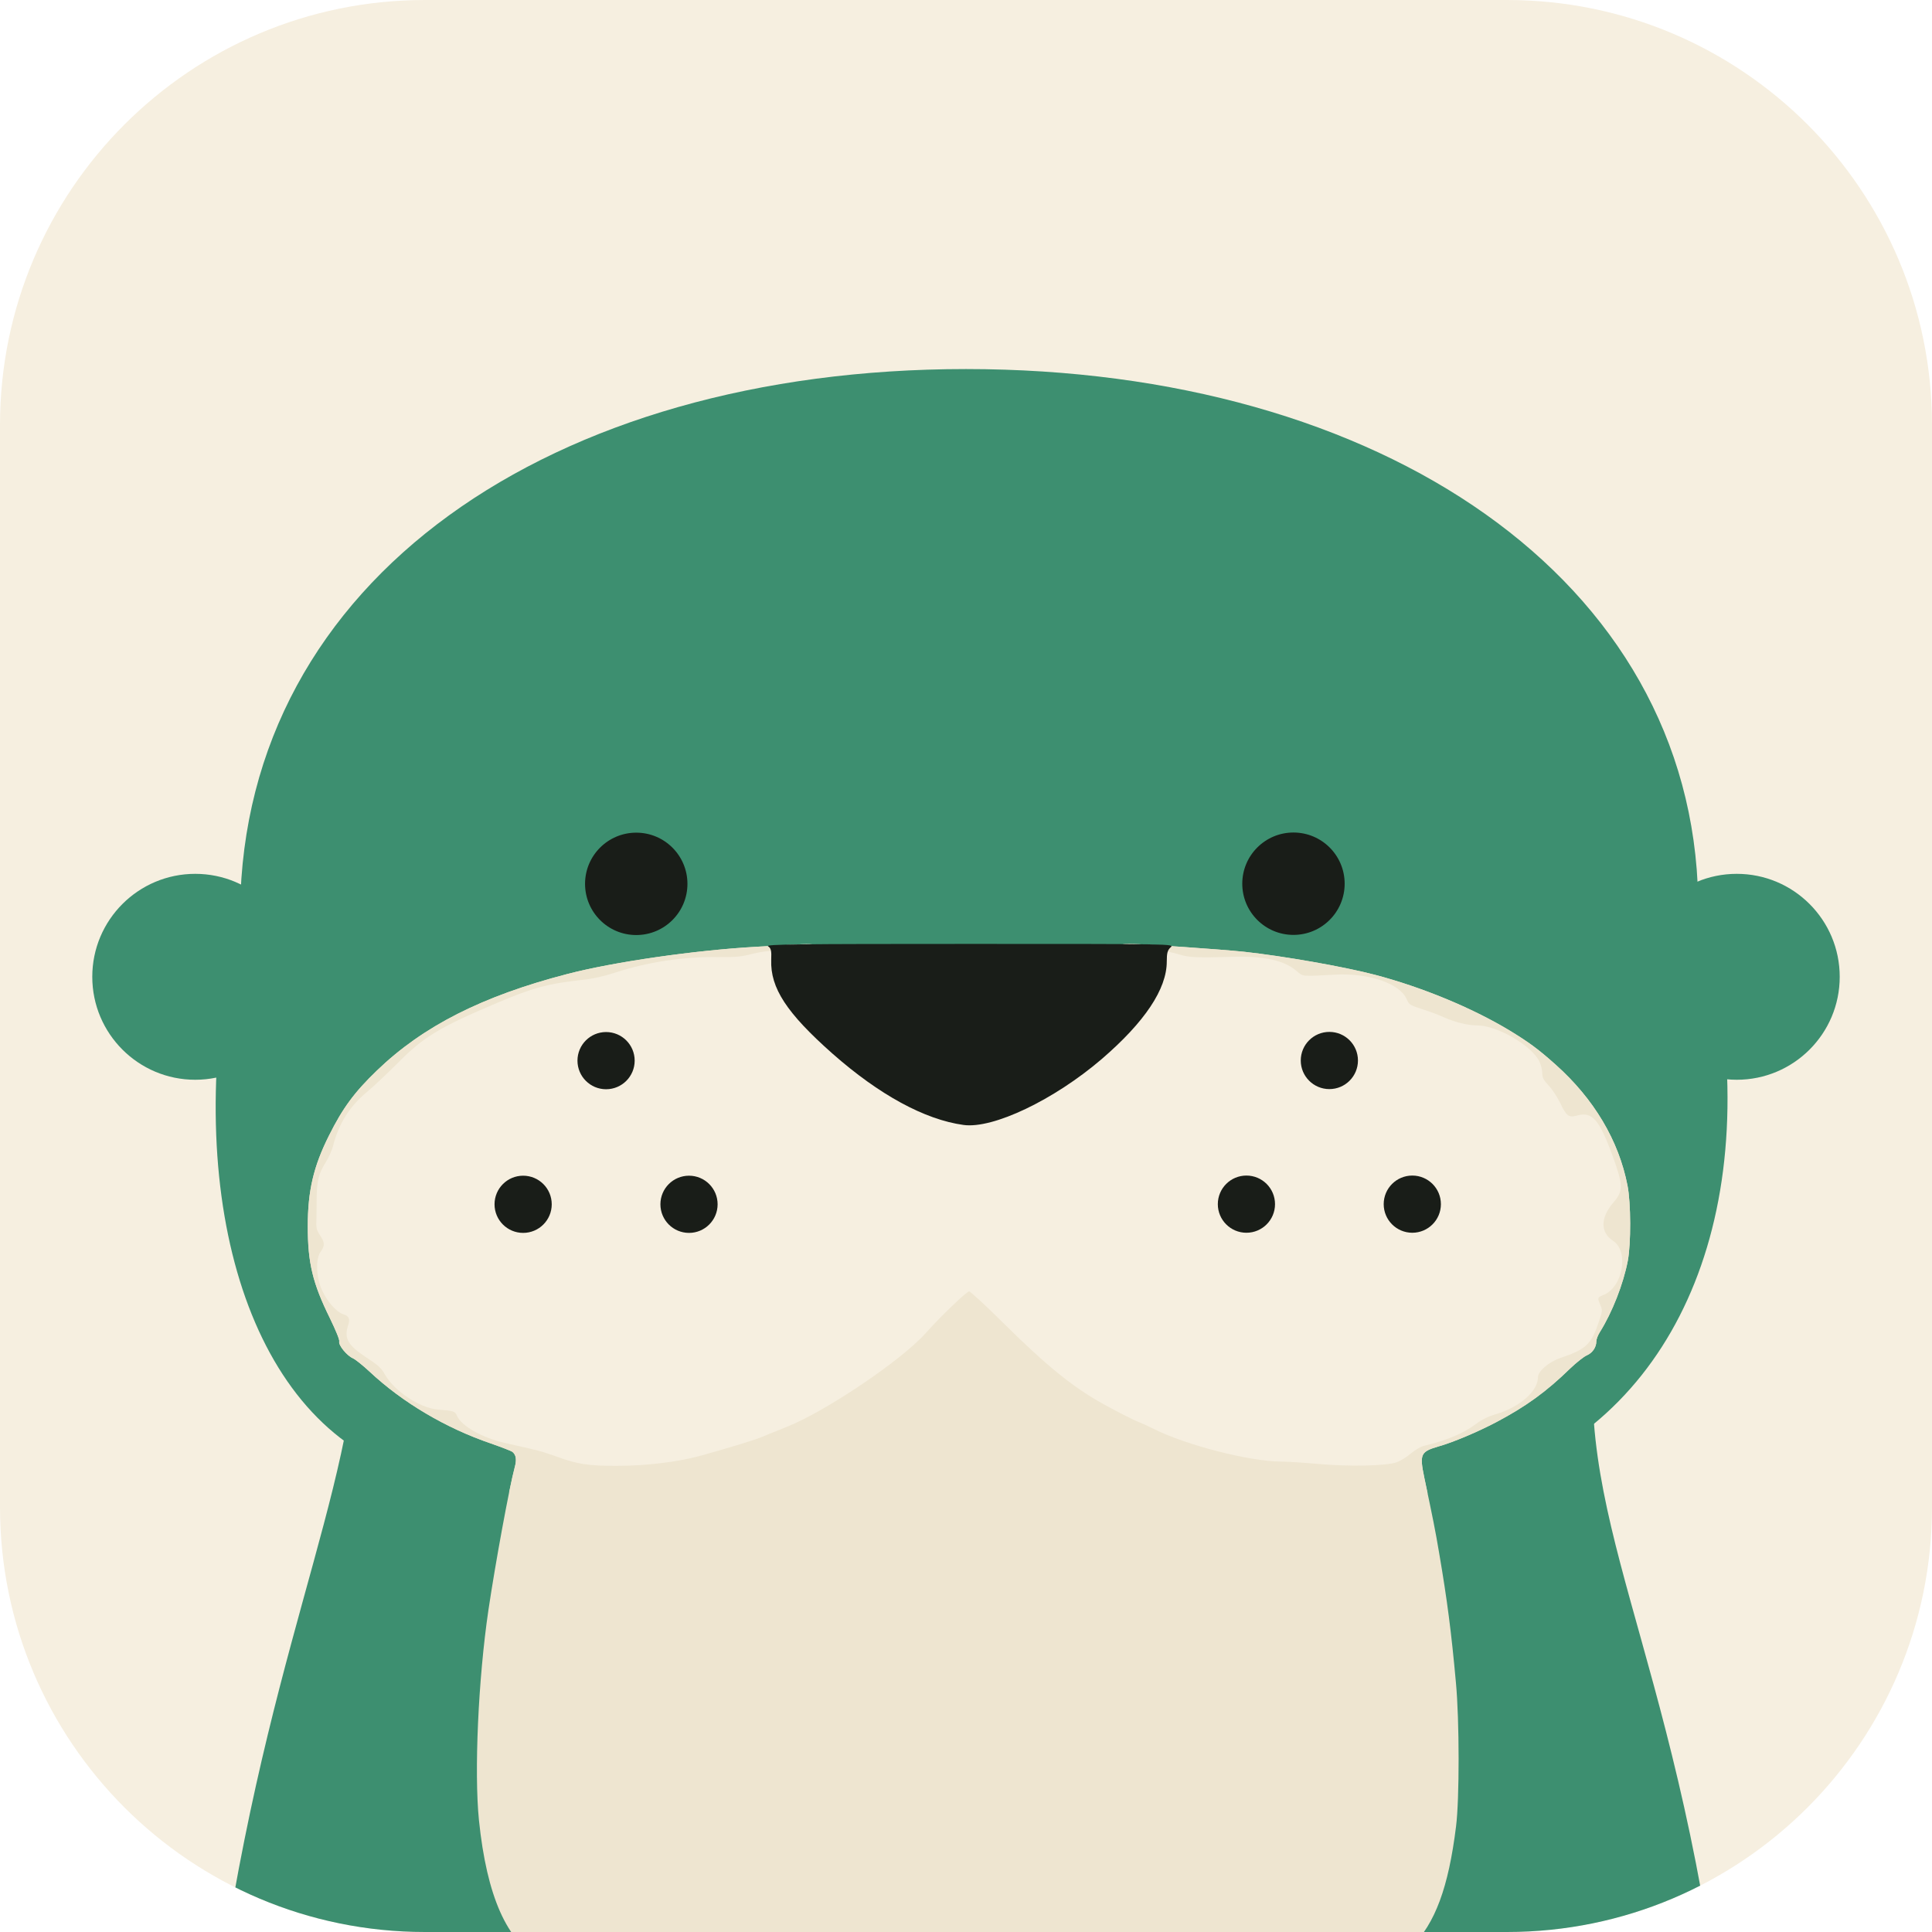
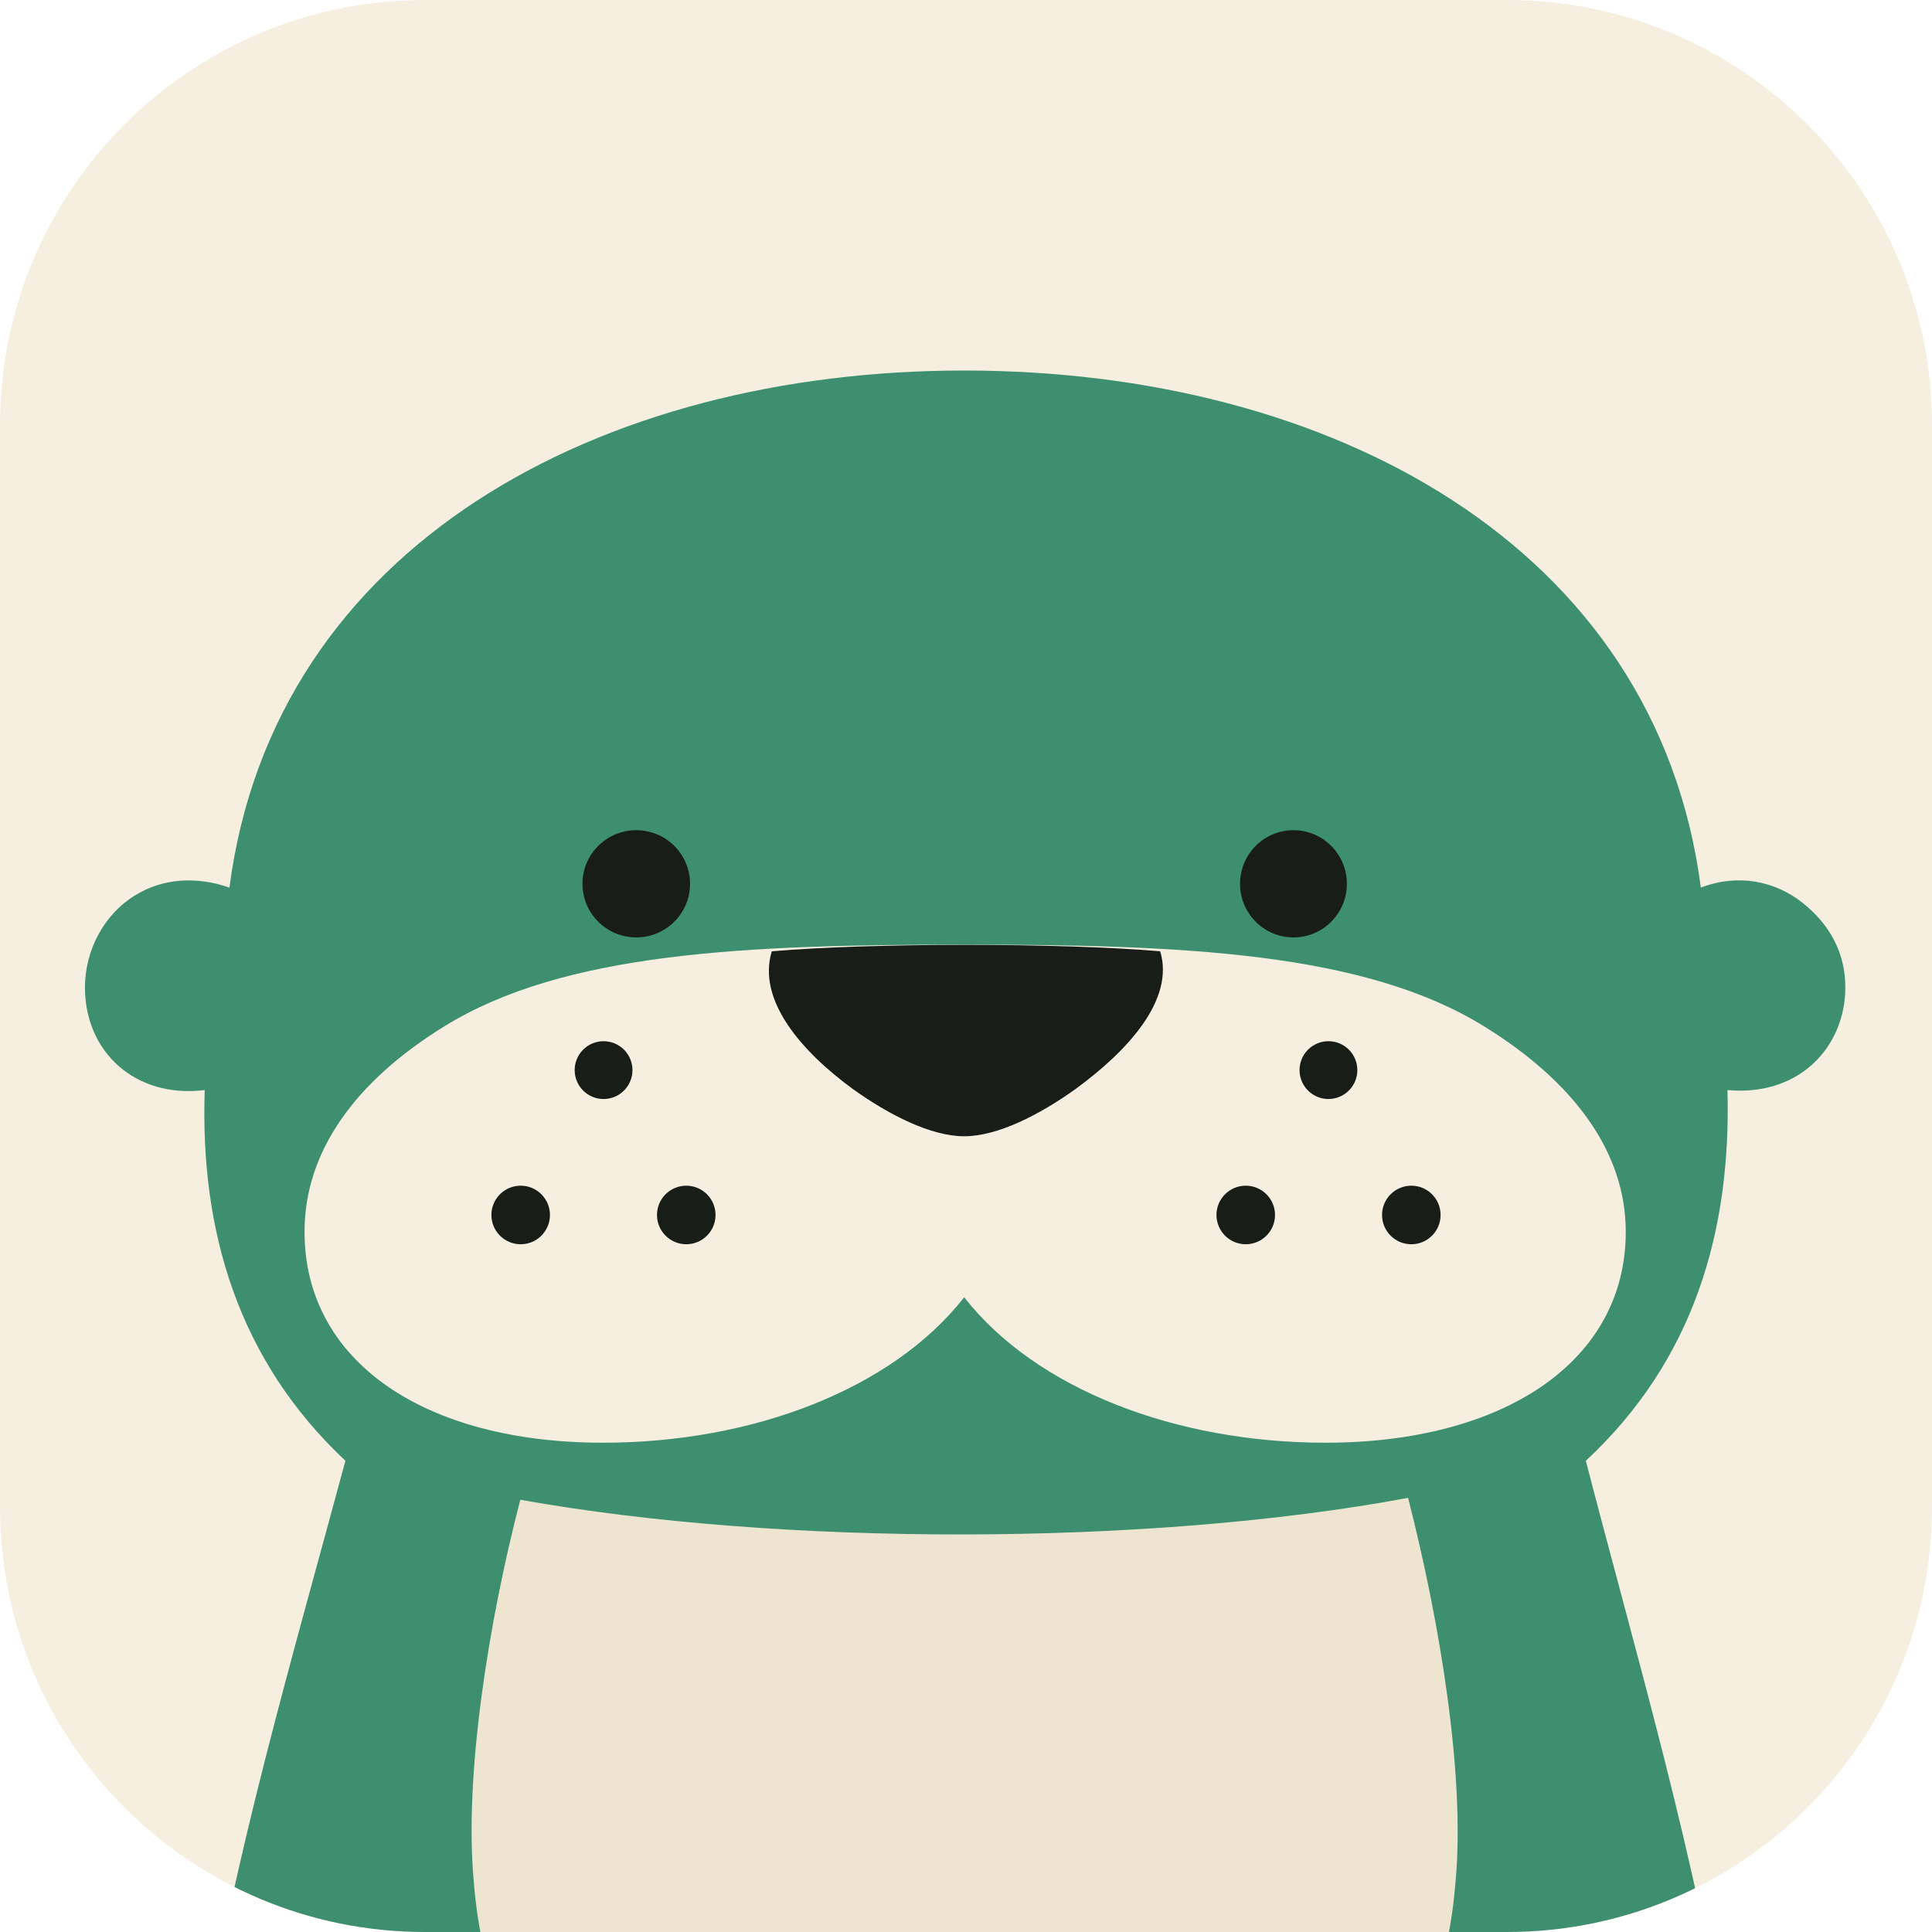
<svg xmlns="http://www.w3.org/2000/svg" viewBox="0 0 100 100">
  <defs>
    <clipPath id="app-icon-tile">
      <rect width="100" height="100" rx="22" />
-     </clipPath>
-     <clipPath id="app-icon-muzzle">
-       <path d="M668.4 467.8 C671 237 886 90 1176 90 C1466 90 1684 237 1688 460.6 C1740 645 1690 795 1575 854 C1435 916 959 916 765 854 C664 805 626 644 668.4 467.8Z" />
    </clipPath>
  </defs>
  <g id="tile">
    <rect width="100" height="100" rx="22" fill="#F6EFE0" />
  </g>
  <g clip-path="url(#app-icon-tile)">
-     <svg x="3" y="8" width="94" height="94" viewBox="541 -60 1270 1270">
-       <g id="body">
-         <path d="M750 778 C740 902 673 1022 644 1300 H1710 C1683 1010 1605 911 1615 778Z" fill="#3D8F70" />
-         <path d="M668.4 467.8 C671 237 886 90 1176 90 C1466 90 1684 237 1688 460.6 C1740 645 1690 795 1575 854 C1435 916 959 916 765 854 C664 805 626 644 668.4 467.8Z" fill="#3D8F70" />
-         <circle cx="637" cy="515" r="72" fill="#3D8F70" />
-         <circle cx="1715" cy="515" r="72" fill="#3D8F70" />
-       </g>
-       <g id="belly" transform="translate(0,2580) scale(0.1,-0.1)">
-         <path d="M10530 20873 c-25 -1 -130 -7 -235 -13 -430 -24 -999 -106 -1325 -191 -593 -154 -1007 -364 -1329 -674 -158 -152 -240 -263 -336 -456 -108 -215 -148 -386 -148 -634 0 -256 34 -398 155 -643 43 -89 68 -150 65 -162 -7 -26 54 -100 96 -118 16 -7 69 -49 116 -93 232 -217 533 -395 850 -503 74 -26 141 -52 149 -58 26 -22 31 -54 16 -109 -38 -141 -135 -669 -184 -999 -71 -483 -100 -1131 -66 -1468 55 -533 196 -850 433 -975 148 -78 241 -75 654 22 140 32 299 66 354 75 116 18 388 23 437 8 18 -6 74 -20 123 -31 274 -63 521 -267 618 -512 49 -123 60 -191 60 -369 0 -146 -3 -176 -26 -262 -14 -54 -33 -110 -41 -125 -8 -16 -29 -57 -46 -92 -149 -311 -471 -660 -866 -937 -495 -346 -1051 -558 -1601 -609 -113 -11 -103 10 -147 -300 -92 -641 -123 -1194 -96 -1713 64 -1238 431 -2275 1079 -3047 463 -552 1090 -953 1726 -1105 537 -128 1029 -117 1572 35 302 85 675 269 953 470 215 155 376 297 543 480 596 653 963 1442 1141 2455 23 134 34 213 58 426 20 180 23 246 22 684 0 491 -8 662 -49 990 -8 63 -21 187 -30 275 -22 228 -35 305 -56 326 -11 11 -41 20 -86 24 -102 10 -329 45 -403 61 -285 65 -711 233 -947 375 -316 189 -580 398 -779 615 -178 195 -277 330 -354 484 -23 47 -49 92 -57 101 -7 9 -15 34 -17 55 -2 22 -11 72 -20 112 -20 93 -21 306 -1 422 12 65 30 115 76 210 58 117 68 131 163 225 75 74 124 112 187 148 93 51 201 92 276 103 26 4 65 15 87 24 36 15 63 16 216 9 200 -8 330 -29 587 -94 295 -76 413 -88 546 -60 90 19 159 58 232 130 166 166 259 416 312 844 24 190 24 740 -1 1006 -32 353 -61 576 -117 904 -28 166 -44 244 -104 528 -34 165 -27 182 100 219 100 28 273 101 404 170 206 109 349 212 516 375 44 42 97 84 117 92 39 17 66 56 66 98 0 14 11 43 25 65 86 137 164 336 195 498 23 121 22 405 -2 526 -61 314 -234 606 -503 846 -123 110 -188 157 -324 240 -263 158 -609 301 -939 388 -217 57 -641 131 -915 161 -163 17 -711 55 -802 55 -86 0 -103 -17 -103 -103 0 -107 -57 -238 -165 -382 -75 -99 -272 -287 -385 -367 -181 -128 -404 -218 -503 -203 -202 31 -437 176 -683 420 -228 228 -318 381 -313 538 2 58 -1 72 -16 83 -18 13 -84 16 -205 7z" fill="#EEE5D0" />
-       </g>
-       <g id="muzzle" clip-path="url(#app-icon-muzzle)">
-         <g transform="translate(0,2580) scale(0.1,-0.1)">
-           <path d="M10530 20873 c-25 -1 -130 -7 -235 -13 -430 -24 -999 -106 -1325 -191 -593 -154 -1007 -364 -1329 -674 -158 -152 -240 -263 -336 -456 -108 -215 -148 -386 -148 -634 0 -256 34 -398 155 -643 43 -89 68 -150 65 -162 -7 -26 54 -100 96 -118 16 -7 69 -49 116 -93 232 -217 533 -395 850 -503 74 -26 141 -52 149 -58 26 -22 31 -54 16 -109 -38 -141 -135 -669 -184 -999 -71 -483 -100 -1131 -66 -1468 55 -533 196 -850 433 -975 148 -78 241 -75 654 22 140 32 299 66 354 75 116 18 388 23 437 8 18 -6 74 -20 123 -31 274 -63 521 -267 618 -512 49 -123 60 -191 60 -369 0 -146 -3 -176 -26 -262 -14 -54 -33 -110 -41 -125 -8 -16 -29 -57 -46 -92 -149 -311 -471 -660 -866 -937 -495 -346 -1051 -558 -1601 -609 -113 -11 -103 10 -147 -300 -92 -641 -123 -1194 -96 -1713 64 -1238 431 -2275 1079 -3047 463 -552 1090 -953 1726 -1105 537 -128 1029 -117 1572 35 302 85 675 269 953 470 215 155 376 297 543 480 596 653 963 1442 1141 2455 23 134 34 213 58 426 20 180 23 246 22 684 0 491 -8 662 -49 990 -8 63 -21 187 -30 275 -22 228 -35 305 -56 326 -11 11 -41 20 -86 24 -102 10 -329 45 -403 61 -285 65 -711 233 -947 375 -316 189 -580 398 -779 615 -178 195 -277 330 -354 484 -23 47 -49 92 -57 101 -7 9 -15 34 -17 55 -2 22 -11 72 -20 112 -20 93 -21 306 -1 422 12 65 30 115 76 210 58 117 68 131 163 225 75 74 124 112 187 148 93 51 201 92 276 103 26 4 65 15 87 24 36 15 63 16 216 9 200 -8 330 -29 587 -94 295 -76 413 -88 546 -60 90 19 159 58 232 130 166 166 259 416 312 844 24 190 24 740 -1 1006 -32 353 -61 576 -117 904 -28 166 -44 244 -104 528 -34 165 -27 182 100 219 100 28 273 101 404 170 206 109 349 212 516 375 44 42 97 84 117 92 39 17 66 56 66 98 0 14 11 43 25 65 86 137 164 336 195 498 23 121 22 405 -2 526 -61 314 -234 606 -503 846 -123 110 -188 157 -324 240 -263 158 -609 301 -939 388 -217 57 -641 131 -915 161 -163 17 -711 55 -802 55 -86 0 -103 -17 -103 -103 0 -107 -57 -238 -165 -382 -75 -99 -272 -287 -385 -367 -181 -128 -404 -218 -503 -203 -202 31 -437 176 -683 420 -228 228 -318 381 -313 538 2 58 -1 72 -16 83 -18 13 -84 16 -205 7z" fill="#EEE5D0" />
+     <svg x="3" y="8" width="94" height="94" viewBox="35.3 -8.1 955.3 955.3">
+       <g id="_L9S-0__ziti070">
+         <path id="_L9S-0__ziti071" d="m512 105.5c192 0 364 91.5 387.5 272 19.5-7.5 39-3.5 53.5 8s22.5 26.5 22.5 44.5c0 31-24 57.5-62 54 2 74-17.5 142-74.5 195 24.5 95 61 219 74 314h-801.5c13-95 49.5-219 75-314-56.5-53-76.5-121-74-195-36.5 4.5-63-20-63-54 0-19.5 10-38.5 26.5-48.5 14.5-9 32.5-10 49.5-4 23.5-180.5 195.5-272 386.5-272z" fill="#3D8F70" />
+         <path id="_L9S-0__ziti072" d="m278.5 699.5c136.5 24.5 330.5 24.5 467-1 17 66.5 30 146.5 25 201.5-3.5 44.5-16.5 81-42.5 88-22 6-48-11-81-11.5-25.5-1-40 5.5-55.5 16.5h-158.5c-15.5-11-30-17.5-55.5-16.5-33 0.5-59 17.5-81 11.5-26-7-39-43.5-42.5-88-5-55 7.5-135 24.5-200.5z" fill="#EEE5D0" />
+         <path id="_L9S-0__ziti073" d="m512 407.5c115 0 210.5 4 273.5 43 47 29 74.5 66 74.5 108 0 68.5-64.5 111-158 111-78.5 0-152-28-190-76.5-38 48.5-111.5 76.5-190 76.5-93.5 0-157-42.5-157-111 0-42 26.5-79 73.5-108 63-39 158.5-43 273.5-43z" fill="#F6EFE0" />
+         <g id="_L9S-0__ziti074">
+           <ellipse id="_L9S-0__ziti075" cx="339.5" cy="375.5" rx="28.3" ry="28.2" fill="#191D18" />
+           <ellipse id="_L9S-0__ziti076" cx="685.2" cy="375.5" rx="28.1" ry="28.2" fill="#191D18" />
        </g>
-       </g>
-       <g id="face" transform="translate(0,2580) scale(0.1,-0.1)">
-         <path d="M12920 20833 c-43 -22 -70 -73 -70 -132 0 -34 -9 -58 -39 -105 -21 -34 -57 -98 -79 -143 -65 -129 -180 -248 -397 -413 -235 -177 -423 -252 -635 -251 -157 1 -197 16 -305 119 -61 59 -126 108 -198 150 -95 56 -113 72 -154 130 -62 89 -156 186 -220 228 -48 31 -53 38 -53 70 0 20 -12 86 -26 147 -45 197 -62 211 -264 204 -96 -4 -159 -12 -220 -28 -73 -19 -107 -22 -235 -21 -241 3 -489 -34 -716 -108 -77 -25 -160 -44 -219 -50 -250 -27 -359 -56 -610 -163 -403 -170 -515 -238 -700 -426 -69 -69 -164 -159 -211 -198 -119 -99 -194 -218 -234 -371 -8 -34 -33 -89 -54 -122 -48 -75 -61 -128 -62 -255 0 -55 -1 -125 -2 -156 -2 -46 3 -63 26 -97 33 -50 34 -73 5 -113 -38 -51 -33 -182 10 -274 37 -79 100 -150 148 -165 40 -13 48 -33 33 -78 -30 -90 -1 -140 129 -225 83 -54 103 -73 129 -119 66 -116 243 -233 368 -244 113 -9 122 -12 135 -43 29 -71 177 -155 332 -190 46 -10 103 -24 128 -29 25 -6 65 -15 90 -21 25 -5 88 -25 141 -44 149 -55 224 -67 422 -67 210 0 432 27 592 71 222 62 381 111 435 134 30 13 105 43 165 67 269 106 802 464 973 656 107 120 286 291 304 292 9 0 118 -101 242 -224 305 -302 493 -454 715 -574 92 -50 190 -100 218 -111 29 -11 83 -36 121 -55 221 -111 666 -225 882 -226 41 0 156 -7 255 -16 221 -20 485 -15 556 11 26 9 70 36 98 60 31 26 69 49 94 55 162 39 275 87 362 152 43 32 85 53 146 71 164 50 289 161 289 257 0 42 76 107 158 135 182 61 217 96 272 266 20 62 21 68 6 104 -22 51 -21 53 24 71 133 54 177 303 67 376 -93 61 -92 163 2 272 69 79 67 120 -10 331 -91 248 -141 304 -245 275 -58 -17 -75 -4 -117 84 -20 42 -56 98 -81 124 -38 41 -46 56 -46 88 0 21 -9 57 -19 79 -50 111 -295 255 -435 255 -68 0 -156 22 -237 58 -36 17 -105 42 -153 57 -83 27 -87 30 -105 70 -48 109 -265 183 -501 170 -240 -13 -221 -14 -270 27 -84 72 -222 103 -435 98 -266 -8 -316 -5 -386 17 -37 12 -100 24 -140 28 -41 3 -92 8 -114 11 -26 3 -52 -2 -75 -13z" fill="#F6EFE0" />
-       </g>
-       <g id="nose" transform="translate(1176 492) scale(1.35 1.2) translate(-1176 -492) translate(0,2580) scale(0.1,-0.1)">
-         <path d="M10735 20866 c15 -11 18 -25 16 -79 -5 -164 80 -310 318 -547 241 -239 477 -384 678 -415 153 -24 469 146 716 384 223 216 337 408 337 568 0 50 4 67 20 83 20 20 20 20 -1042 20 -896 0 -1059 -2 -1043 -14z" fill="#191D18" />
-       </g>
-       <g id="claws" transform="translate(0,2580) scale(0.1,-0.1)">
-         <path d="M7335 1607 c-59 -33 -138 -201 -191 -407 -12 -48 -21 -202 -15 -244 15 -87 87 -129 160 -91 38 19 48 52 55 175 8 135 58 308 121 417 68 114 -18 213 -130 150z" fill="#EEE5D0" />
-         <path d="M15874 1566 c-45 -45 -43 -63 12 -177 78 -161 105 -255 112 -394 5 -119 5 -120 38 -152 22 -23 42 -33 62 -33 125 0 151 213 61 492 -85 259 -191 358 -285 264z" fill="#EEE5D0" />
-         <path d="M8073 1530 c-127 -77 -250 -524 -189 -685 30 -78 112 -100 167 -46 28 28 29 33 29 123 0 152 26 262 99 424 23 51 41 97 41 103 0 26 -32 71 -60 86 -38 19 -48 19 -87 -5z" fill="#EEE5D0" />
-         <path d="M15139 1501 c-41 -41 -38 -76 20 -200 72 -156 95 -286 70 -401 -23 -107 58 -173 151 -125 55 28 65 64 64 220 0 158 -21 246 -93 400 -62 134 -144 174 -212 106z" fill="#EEE5D0" />
-       </g>
-       <g id="eyes">
-         <circle cx="945.4" cy="450" r="35.8" fill="#191D18" />
-         <circle cx="1405" cy="449.9" r="35.8" fill="#191D18" />
-       </g>
-       <g id="whiskers">
-         <circle cx="924.3" cy="573.63" r="20" fill="#191D18" />
-         <circle cx="866.3" cy="674.09" r="20" fill="#191D18" />
-         <circle cx="982.3" cy="674.09" r="20" fill="#191D18" />
-         <circle cx="1430.1" cy="573.53" r="20" fill="#191D18" />
-         <circle cx="1372.1" cy="673.99" r="20" fill="#191D18" />
-         <circle cx="1488.1" cy="673.99" r="20" fill="#191D18" />
+         <path id="_L9S-0__ziti077" d="m410.8 411c52.2-4.5 151.7-4.5 204.3 0 7.7 25.5-17.1 52.4-44.6 72.5-19 13.6-41 24.8-58.5 24.8s-39.5-11.2-58.5-24.8c-27.5-20.1-50.5-47-42.7-72.5z" fill="#191D18" />
+         <g id="_L9S-0__ziti078">
+           <circle id="_L9S-0__ziti079" cx="322.3" cy="473.5" r="15.2" fill="#191D18" />
+           <circle id="_L9S-0__ziti0710" cx="278.7" cy="549.7" r="15.4" fill="#191D18" />
+           <circle id="_L9S-0__ziti0711" cx="365.8" cy="549.7" r="15.4" fill="#191D18" />
+           <circle id="_L9S-0__ziti0712" cx="703.6" cy="473.5" r="15.2" fill="#191D18" />
+           <circle id="_L9S-0__ziti0713" cx="660.1" cy="549.7" r="15.4" fill="#191D18" />
+           <circle id="_L9S-0__ziti0714" cx="747.2" cy="549.7" r="15.4" fill="#191D18" />
+         </g>
      </g>
    </svg>
  </g>
</svg>
